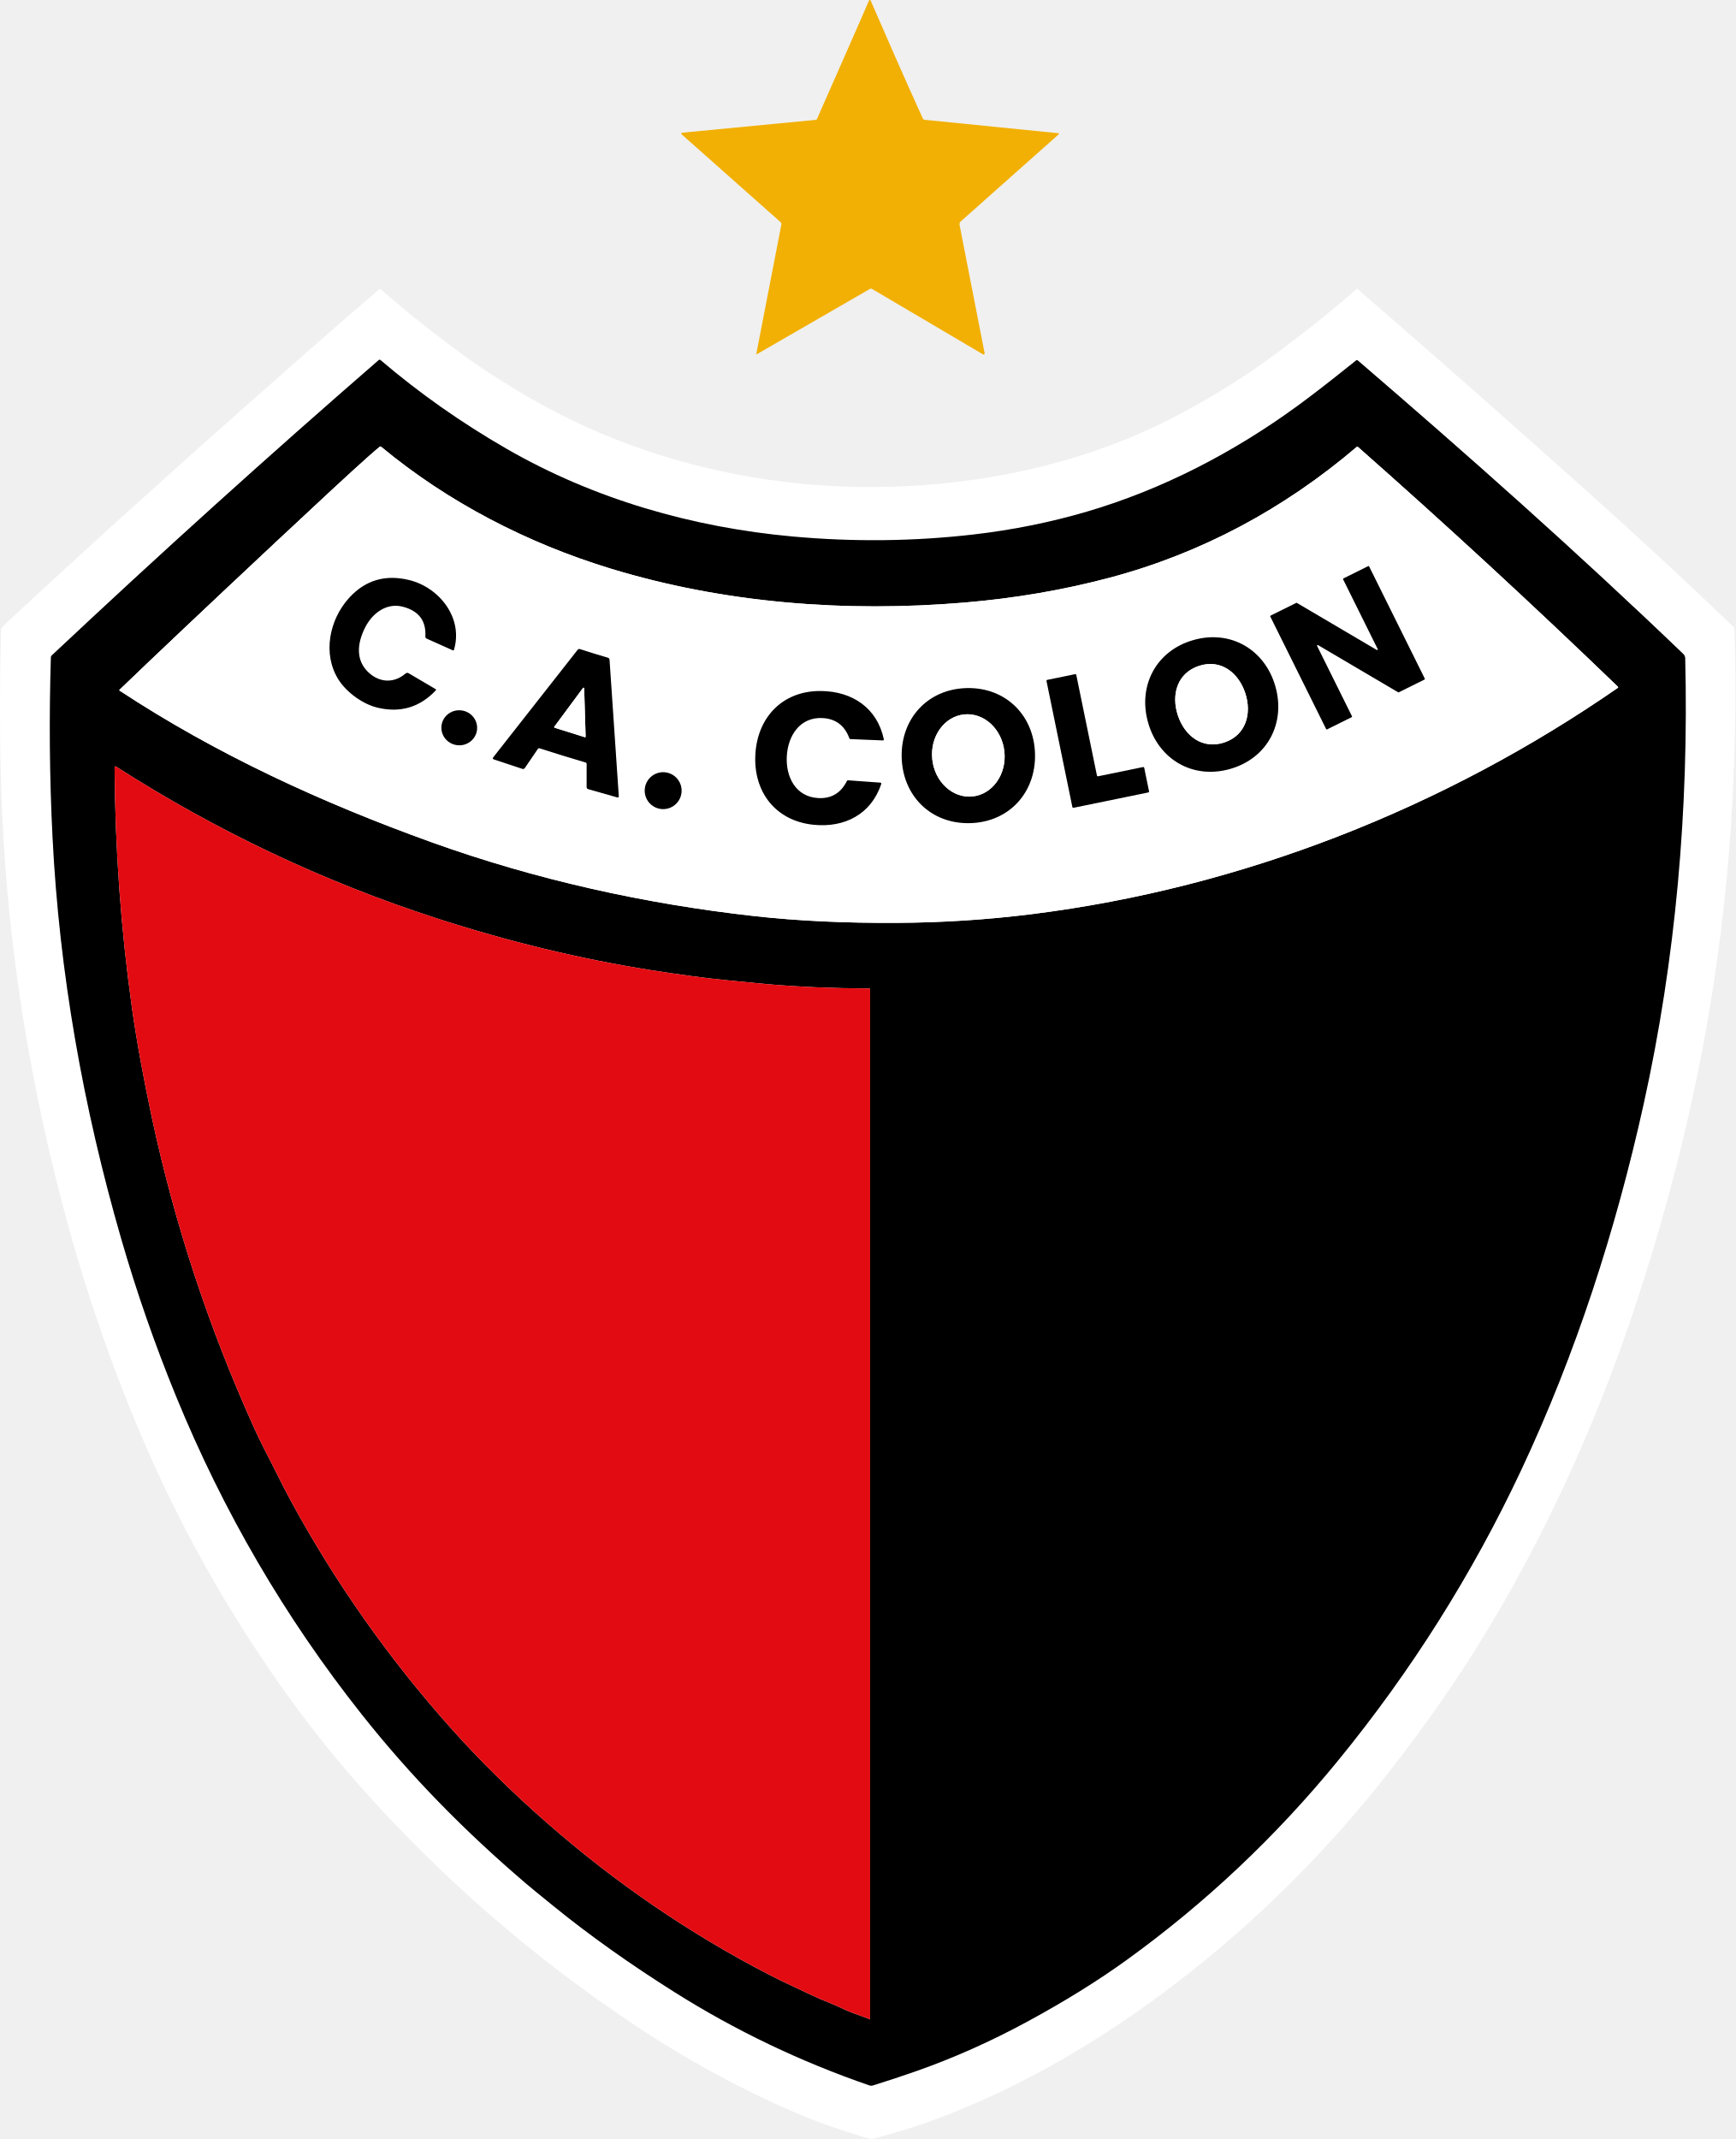
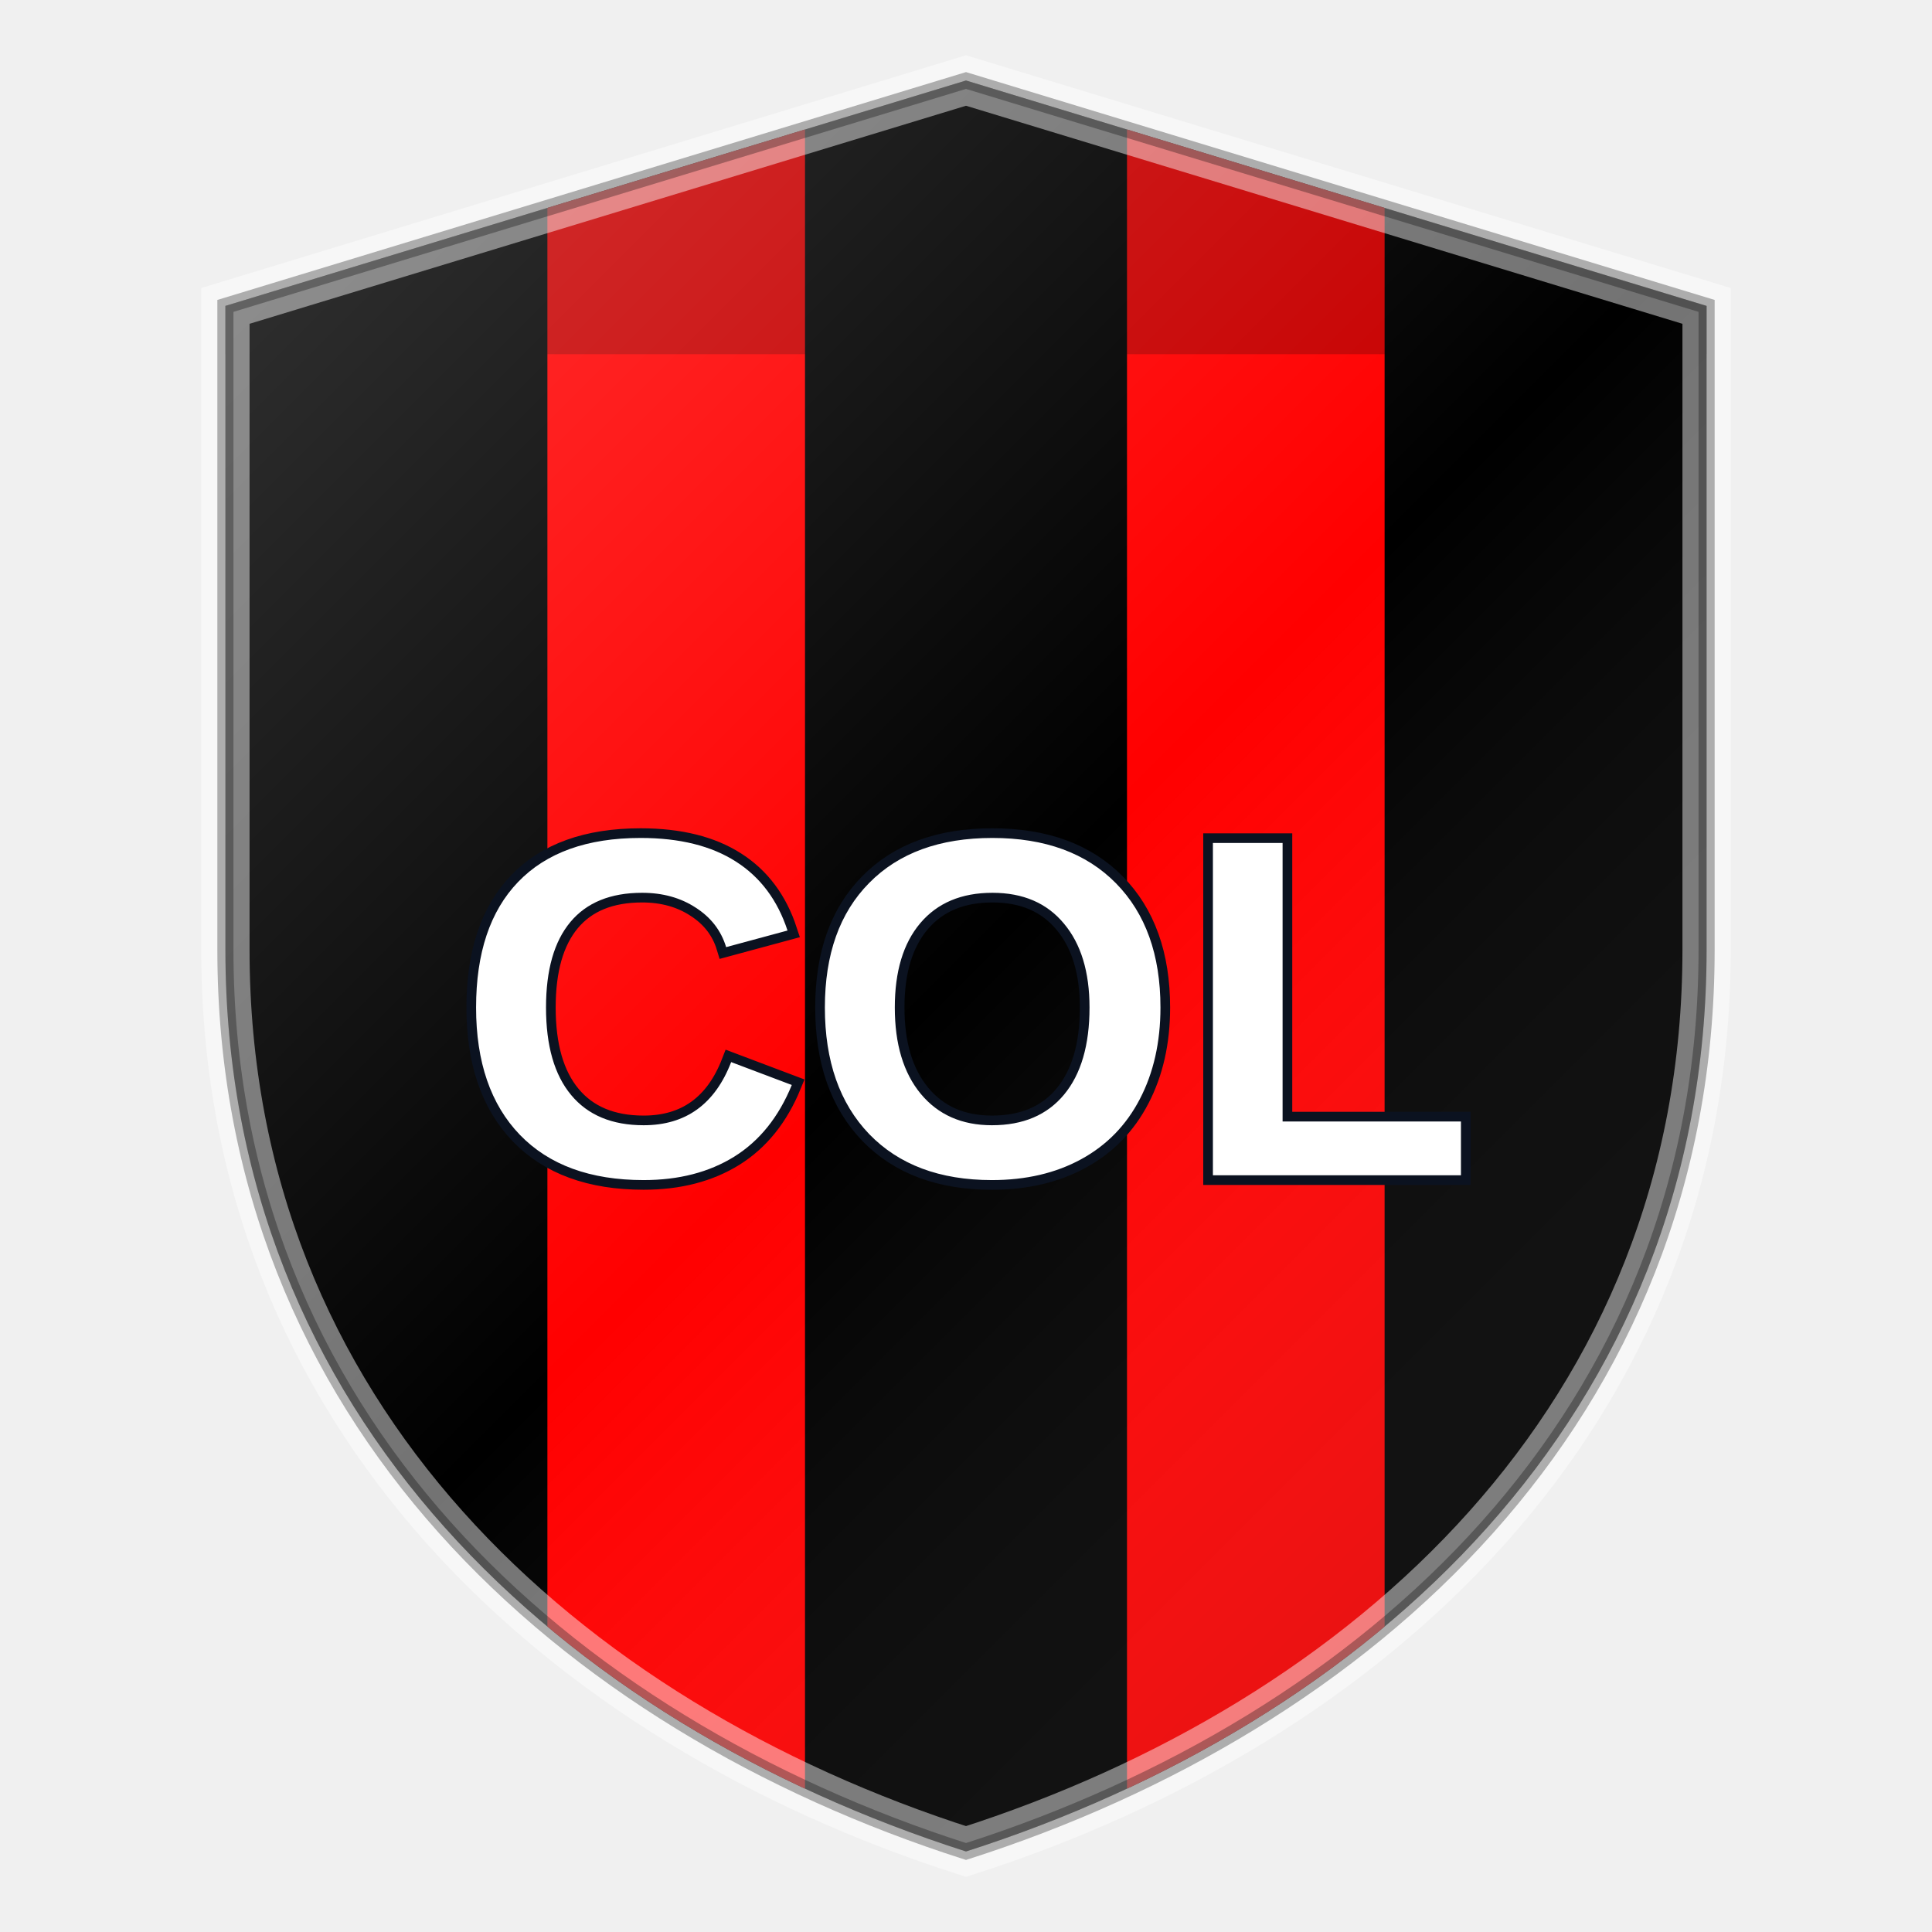
- <svg xmlns="http://www.w3.org/2000/svg" viewBox="172.49 50.63 906.8 1117.66">
-   <path fill="#f2b004" fill-rule="evenodd" d="M725.59 120.24a.293.293 69.335 0 1 .17.51l-51.27 45.58a1.924 1.911 63.727 0 0-.61 1.82l13.1 67.07a.552.55-80.196 0 1-.82.58l-58.03-34.2a1.1 1.1-43.698 0 0-1.1 0l-59.12 34.13a.162.161-9.524 0 1-.24-.17l13.09-67.55a1.479 1.463 26.488 0 0-.47-1.38l-51.63-45.8a.494.494 63.059 0 1 .28-.86l69.82-6.71a.754.74-80.291 0 0 .61-.44q12.49-28.26 22.42-50.92.47-1.07 4.72-10.89.15-.33.42-.37.35-.06.49.27 7.99 18.34 12.93 29.59 6.42 14.61 14.32 32.03a1.196 1.188-8.987 0 0 .97.7z" data-source="https://football-logos.cc" />
-   <path fill="#fff" fill-rule="evenodd" d="M370.78 201.7a.398.39 45.573 0 1 .5.01q22.78 19.75 47.06 37.17 8.45 6.06 24.29 15.71c75.2 45.81 166.72 60.15 253.07 44.34q48.12-8.82 88.67-29.56 27.71-14.18 51.65-31.61 23.29-16.95 45.3-36.05a.43.43-8.608 0 1 .56 0q58.76 50.8 122.48 107.94 37.95 34.03 74.22 68.82a.679.671-69.097 0 1 .22.5c2.28 77-3.35 153.76-18.71 229.95q-12.87 63.81-34.63 128.58c-19.92 59.31-46.8 117.9-79.21 170.53q-20.54 33.36-47.77 68.21-49.03 62.75-110.97 110.26c-38.8 29.77-81.57 55.07-126.95 71.8q-14.11 5.2-32.06 9.91a2.108 2.005 41.854 0 1-1 .03q-3-.64-12.84-3.83-14.76-4.78-25.53-9.42-44.06-18.99-84.47-45.86c-53.45-35.54-102.93-78.37-145.61-127q-17.87-20.37-33.04-41.13-51.51-70.49-84.61-151.92-15.84-38.98-28.21-80.27-5.86-19.56-11.81-43.64-22.98-93.04-27.53-184.67-2.22-44.83-.81-100.67a1.907 1.905 64.412 0 1 .38-1.08q1.08-1.39 3.21-3.37 61.2-56.86 125.55-113.69 41.5-36.64 48.66-42.84 17.1-14.78 19.94-17.15m510.26 37.28q-18.88 15.19-30.58 23.72c-33.34 24.31-70.49 43.65-109.99 55.25q-28.67 8.42-59.23 11.95-46.69 5.4-94.5 1.07c-52.42-4.75-103.85-19.52-149.45-45.78q-35.58-20.49-66-46.44a.695.694 44.323 0 0-.91.01q-86.37 74.95-170.86 154.34a1.421 1.42 69.203 0 0-.44.98q-1.47 47.55.84 93.68c3.55 71.23 16.03 141.46 35.96 210.36q12.02 41.54 28.54 81.94 37.02 90.5 96.85 166.07c25.96 32.8 54.01 61.29 86.12 88.73q2.88 2.46 14.84 12.16 27.88 22.59 62.71 44.54 47.79 30.12 101.92 48.76a2.637 2.635-43.932 0 0 1.63.03q11.51-3.57 23.01-7.61 28.97-10.18 57.75-25.76 29.23-15.83 51.98-32.26 61.69-44.56 110.39-104.12 57.36-70.16 95.71-151.77c28.68-61.04 49.47-125.66 63.98-191.21 16.82-75.95 23.68-154.49 21.73-233.05a3.173 3.142-68.976 0 0-.97-2.21C996.59 339.08 939.04 288.01 882.01 239a.766.759 45.949 0 0-.97-.02" />
-   <path fill-rule="evenodd" d="M882.01 239c57.03 49.01 114.58 100.08 170.06 153.36a3.173 3.142-68.976 0 1 .97 2.21c1.95 78.56-4.91 157.1-21.73 233.05-14.51 65.55-35.3 130.17-63.98 191.21q-38.35 81.61-95.71 151.77-48.7 59.56-110.39 104.12-22.75 16.43-51.98 32.26-28.78 15.58-57.75 25.76-11.5 4.04-23.01 7.61a2.637 2.635-43.932 0 1-1.63-.03q-54.13-18.64-101.92-48.76-34.83-21.95-62.71-44.54-11.96-9.7-14.84-12.16c-32.11-27.44-60.16-55.93-86.12-88.73q-59.83-75.57-96.85-166.07-16.52-40.4-28.54-81.94c-19.93-68.9-32.41-139.13-35.96-210.36q-2.31-46.13-.84-93.68a1.421 1.42 69.203 0 1 .44-.98q84.49-79.39 170.86-154.34a.695.694 44.323 0 1 .91-.01q30.42 25.95 66 46.44c45.6 26.26 97.03 41.03 149.45 45.78q47.81 4.33 94.5-1.07 30.56-3.53 59.23-11.95c39.5-11.6 76.65-30.94 109.99-55.25q11.7-8.53 30.58-23.72a.766.759 45.949 0 1 .97.02M234.92 411.45c50.5 33.23 105.72 58.64 163.09 79.27 54.34 19.54 111.2 32.14 168.24 38.54q34.06 3.82 75.25 3.58 35.39-.21 70.23-4.57c109.64-13.74 215.2-55.31 306.1-118.22a.39.389-40.269 0 0 .05-.6q-66.76-64.37-135.79-125.25a.582.573-44.552 0 0-.75 0c-37.84 32.24-81.03 55.54-129.08 68.3q-36.31 9.64-75.75 12.97c-62.34 5.27-125.9.3-184.99-17.75-43.47-13.27-84.8-34.56-119.86-63.64a.63.63-62.911 0 0-.8 0q-2.25 1.84-6.46 5.58-12.52 11.14-48.19 44.56-54.62 51.17-81.32 76.87a.232.231-49.922 0 0 .03.36m392.23 693.92V567.56a.43.43-45 0 0-.43-.43q-29.06-.15-53.59-2.29-4.62-.41-22.02-2.14c-10.67-1.07-24.18-2.91-38.27-5.14q-56.04-8.87-112.65-27.25-88.49-28.73-167.13-79.18a.459.454-73.805 0 0-.7.39q.37 63.88 9.07 125.74c2.61 18.51 6.52 39.2 10.42 57.42q17.8 83.18 53.07 161.3 3.19 7.05 5.43 11.35c4.93 9.44 9.4 18.89 14.36 27.99q34.75 63.76 83.05 117.93 22.93 25.72 50.85 50.14 53.5 46.8 115.45 78.9c8.73 4.52 15.09 7.24 23.19 11.14 4.88 2.36 10.6 4.31 15.4 6.67 4.34 2.14 9.04 3.53 14.12 5.53a.279.278-79.27 0 0 .38-.26" />
-   <path fill="#fff" fill-rule="evenodd" d="M234.92 411.45a.232.231-49.922 0 1-.03-.36q26.7-25.7 81.32-76.87 35.67-33.42 48.19-44.56 4.21-3.74 6.46-5.58a.63.63-3.898 0 1 .8 0c35.06 29.08 76.39 50.37 119.86 63.64 59.09 18.05 122.65 23.02 184.99 17.75q39.44-3.33 75.75-12.97c48.05-12.76 91.24-36.06 129.08-68.3a.582.573-44.552 0 1 .75 0q69.03 60.88 135.79 125.25a.39.389-40.269 0 1-.05.6c-90.9 62.91-196.46 104.48-306.1 118.22q-34.84 4.36-70.23 4.57-41.19.24-75.25-3.58c-57.04-6.4-113.9-19-168.24-38.54-57.37-20.63-112.59-46.04-163.09-79.27m643.846 13.916a.35.35 19.07 0 0 .158-.47l-18.231-36.751a.35.35-51.57 0 1 .491-.457l41.873 24.666a.35.35 45.481 0 0 .333.012l13.426-6.66a.35.35-25.791 0 0 .158-.47l-29.098-58.642a.35.35 54.882 0 0-.47-.158l-12.953 6.438a.35.35 10.876 0 0-.158.469l18.082 36.452a.35.35 49.972 0 1-.491.457l-41.733-24.586a.35.35 50.518 0 0-.333-.012l-13.416 6.65a.35.35 21.168 0 0-.158.47l29.188 58.813a.35.35 55.933 0 0 .469.158zM409.67 390.23c5.03-16.64-7.61-32.66-23.37-36.51q-18.63-4.55-31.25 9.16c-10.51 11.42-14.15 29.45-5.7 42.83 4.34 6.87 12.92 12.9 20.39 14.68q17.96 4.28 30.52-9.11a.339.338-53.813 0 0-.08-.52l-14.17-8.35a1.38 1.38 39.993 0 0-1.6.14c-6.69 5.75-14.88 4.52-20.46-1.69-5.96-6.63-4.34-15.49-.35-22.98 3.75-7.03 10.99-12.33 19.19-10.28q12.69 3.18 11.96 15.66a1.068 1.063 13.674 0 0 .63 1.03l13.78 6.17a.37.368 20.568 0 0 .51-.23m429.246 19.111c-5.422-19.164-23.222-29.819-42.795-24.282s-29.154 23.937-23.733 43.102c5.42 19.158 23.22 29.814 42.794 24.276 19.573-5.536 29.153-23.937 23.734-43.096m-372.498 36.064q5.929 1.827 12.041 3.627a.786.779 8.408 0 1 .561.748v12.12a1.116 1.105-82.055 0 0 .8 1.07l15.26 4.34a.586.579-83.715 0 0 .74-.6l-4.84-71.39a1.13 1.13-83.692 0 0-.81-1.011q-3.74-1.093-7.33-2.199t-7.297-2.308a1.13 1.13-62.056 0 0-1.238.38l-44.182 56.284a.586.579-62.033 0 0 .274.913l15.056 5.001a1.116 1.105-63.693 0 0 1.264-.434l6.822-10.018a.786.779 25.844 0 1 .884-.302q6.066 1.952 11.995 3.779m303.949 6.444a.53.53-23.197 0 0-.626-.412l-23.462 4.816a.53.53 22.905 0 1-.626-.412l-10.786-52.532a.53.53 71.574 0 0-.626-.413l-14.512 2.977a.53.53-2.471 0 0-.412.626l13.506 65.792a.53.53-39.884 0 0 .626.412l39.012-8.006a.53.53-4.831 0 0 .413-.626zm-126.737-5.594c.464 20.071 15.154 34.955 35.653 34.481s34.486-16.021 34.022-36.092c-.464-20.065-15.154-34.949-35.654-34.475-20.499.474-34.485 16.021-34.021 36.086m-76.443-1.456c-1.1 19.373 10.341 34.716 30.359 36.778 16.224 1.673 30.134-5.457 35.434-21.357a.487.486-78.952 0 0-.43-.64l-16.99-1.23a.499.494-74.471 0 0-.49.28q-4.75 9.56-15.028 9.006c-11.927-.649-17.044-11.21-16.436-21.905.607-10.694 6.886-20.608 18.81-19.903q10.274.613 13.912 10.649a.499.494 80.971 0 0 .455.334l17.02.701a.487.486 85.451 0 0 .5-.587c-3.467-16.398-16.48-25.057-32.789-25.231-20.123-.217-33.227 13.733-34.327 33.105M403.18 429.853a9.34 9.15-173.5 0 0 8.244 10.148 9.34 9.15-173.5 0 0 10.316-8.034 9.34 9.15-173.5 0 0-8.244-10.148 9.34 9.15-173.5 0 0-10.316 8.034m125.46 33.907a9.64 9.64 0 0 0-9.64-9.64 9.64 9.64 0 0 0-9.64 9.64 9.64 9.64 0 0 0 9.64 9.64 9.64 9.64 0 0 0 9.64-9.64" />
-   <path fill-rule="evenodd" d="m878.766 425.366-12.863 6.379a.35.35-81.156 0 1-.469-.158l-29.188-58.813a.35.35 19.126 0 1 .158-.47l13.416-6.65a.35.35 74.889 0 1 .333.012l41.733 24.586a.35.35-48.218 0 0 .491-.457l-18.082-36.452a.35.35 15.93 0 1 .158-.469l12.953-6.438a.35.35-81.031 0 1 .47.158l29.098 58.642a.35.35-42.825 0 1-.158.47l-13.426 6.66a.35.35 82.147 0 1-.333-.012l-41.873-24.666a.35.35 82.039 0 0-.491.457l18.231 36.751a.35.35 18.75 0 1-.158.47M409.67 390.23a.37.368 20.568 0 1-.51.23l-13.78-6.17a1.068 1.063 13.674 0 1-.63-1.03q.73-12.48-11.96-15.66c-8.2-2.05-15.44 3.25-19.19 10.28-3.99 7.49-5.61 16.35.35 22.98 5.58 6.21 13.77 7.44 20.46 1.69a1.38 1.38 39.993 0 1 1.6-.14l14.17 8.35a.339.338-53.813 0 1 .08.52q-12.56 13.39-30.52 9.11c-7.47-1.78-16.05-7.81-20.39-14.68-8.45-13.38-4.81-31.41 5.7-42.83q12.62-13.71 31.25-9.16c15.76 3.85 28.4 19.87 23.37 36.51M838.916 409.341c5.419 19.159-4.161 37.56-23.734 43.096-19.574 5.538-37.374-5.118-42.794-24.276-5.421-19.165 4.16-37.566 23.733-43.102 19.573-5.537 37.373 5.118 42.795 24.282m-39.966-10.766c-11.371 3.748-14.567 15.055-11.019 25.82s12.841 17.956 24.212 14.208 14.568-15.055 11.02-25.82-12.842-17.956-24.213-14.208M482.84 392.11q3.59 1.106 7.33 2.199a1.13 1.13-83.692 0 1 .81 1.011l4.84 71.39a.586.579-83.715 0 1-.74.6l-15.26-4.34a1.116 1.105-82.055 0 1-.8-1.07v-12.12a.786.779 8.408 0 0-.561-.748q-6.112-1.8-12.041-3.627t-11.995-3.779a.786.779 25.844 0 0-.884.302l-6.822 10.018a1.116 1.105-63.693 0 1-1.264.434l-15.056-5.001a.586.579-62.033 0 1-.274-.913l44.182-56.284a1.13 1.13-62.056 0 1 1.238-.38q3.707 1.202 7.297 2.308m-20.722 38.246a.34.34-39.934 0 0 .172.527l15.758 4.939a.34.34 9.345 0 0 .442-.335l-.759-25.192a.34.34 40.23 0 0-.613-.192z" />
-   <path fill="#fff" fill-rule="evenodd" d="M823.163 412.783c3.548 10.765.351 22.073-11.02 25.82-11.371 3.748-20.664-3.443-24.212-14.208s-.352-22.072 11.019-25.82 20.665 3.443 24.213 14.208" />
-   <path fill-rule="evenodd" d="m770.367 451.849 2.507 12.222a.53.53 23.937 0 1-.413.626l-39.012 8.006a.53.53 30.48 0 1-.626-.412l-13.506-65.792a.53.53 22.862 0 1 .412-.626l14.512-2.977a.53.53-67.771 0 1 .626.413l10.786 52.532a.53.53-34.343 0 0 .626.412l23.462-4.816a.53.53 16.533 0 1 .626.412" data-source="https://football-logos.cc" />
-   <path fill="#fff" fill-rule="evenodd" d="m462.118 430.356 15-20.253a.34.34-84.535 0 1 .613.192l.759 25.192a.34.34 44.684 0 1-.442.335l-15.758-4.939a.34.34 61.517 0 1-.172-.527" />
-   <path fill-rule="evenodd" d="M677.651 410.169c20.5-.474 35.19 14.41 35.654 34.475.464 20.071-13.523 35.618-34.022 36.092s-35.189-14.41-35.653-34.481c-.464-20.065 13.522-35.612 34.021-36.086m-1.368 13.761a21.54 18.95-95.8 0 0-16.676 23.345 21.54 18.95-95.8 0 0 21.03 19.515 21.54 18.95-95.8 0 0 16.676-23.345 21.54 18.95-95.8 0 0-21.03-19.515M583.606 445.731c-.608 10.695 4.509 21.256 16.436 21.905q10.278.554 15.028-9.006a.499.494-74.471 0 1 .49-.28l16.99 1.23a.487.486-78.952 0 1 .43.64c-5.3 15.9-19.21 23.03-35.434 21.357-20.018-2.062-31.459-17.405-30.359-36.778s14.204-33.322 34.327-33.105c16.309.174 29.322 8.833 32.789 25.231a.487.486 85.451 0 1-.5.587l-17.02-.701a.499.494 80.971 0 1-.455-.334q-3.638-10.036-13.912-10.649c-11.924-.705-18.203 9.209-18.81 19.903M403.18 429.853a9.34 9.15-173.5 0 1 10.316-8.034 9.34 9.15-173.5 0 1 8.244 10.148 9.34 9.15-173.5 0 1-10.316 8.034 9.34 9.15-173.5 0 1-8.244-10.148" />
-   <path fill="#fff" fill-rule="evenodd" d="M676.283 423.93a21.54 18.95-95.8 0 1 21.03 19.515 21.54 18.95-95.8 0 1-16.676 23.345 21.54 18.95-95.8 0 1-21.03-19.515 21.54 18.95-95.8 0 1 16.676-23.345" />
-   <path fill="#e30b12" fill-rule="evenodd" d="M627.15 1105.37a.279.278-79.27 0 1-.38.26c-5.08-2-9.78-3.39-14.12-5.53-4.8-2.36-10.52-4.31-15.4-6.67-8.1-3.9-14.46-6.62-23.19-11.14q-61.95-32.1-115.45-78.9-27.92-24.42-50.85-50.14-48.3-54.17-83.05-117.93c-4.96-9.1-9.43-18.55-14.36-27.99q-2.24-4.3-5.43-11.35-35.27-78.12-53.07-161.3c-3.9-18.22-7.81-38.91-10.42-57.42q-8.7-61.86-9.07-125.74a.459.454-73.805 0 1 .7-.39q78.64 50.45 167.13 79.18 56.61 18.38 112.65 27.25c14.09 2.23 27.6 4.07 38.27 5.14q17.4 1.73 22.02 2.14 24.53 2.14 53.59 2.29a.43.43-45 0 1 .43.43z" />
-   <path fill-rule="evenodd" d="M528.64 463.76a9.64 9.64 0 0 1-9.64 9.64 9.64 9.64 0 0 1-9.64-9.64 9.64 9.64 0 0 1 9.64-9.64 9.64 9.64 0 0 1 9.64 9.64" data-source="https://football-logos.cc" />
+ <svg xmlns="http://www.w3.org/2000/svg" viewBox="0 0 120 120" width="120" height="120" role="img" aria-label="Colón de Santa Fe">
+   <defs>
+     <linearGradient id="base" x1="0" y1="0" x2="0" y2="1">
+       <stop offset="0" stop-color="#000000" />
+       <stop offset="1" stop-color="#FF0000" />
+     </linearGradient>
+     <linearGradient id="luz" x1="0" y1="0" x2="1" y2="1">
+       <stop offset="0" stop-color="#ffffff" stop-opacity="0.25" />
+       <stop offset="0.5" stop-color="#ffffff" stop-opacity="0" />
+       <stop offset="1" stop-color="#000000" stop-opacity="0.28" />
+     </linearGradient>
+     <clipPath id="dentro">
+       <path d="M60 5 L106 19 V59 C106 88 85 107 60 115 C35 107 14 88 14 59 V19 Z" />
+     </clipPath>
+   </defs>
+   <path d="M60 5 L106 19 V59 C106 88 85 107 60 115 C35 107 14 88 14 59 V19 Z" fill="#000000" />
+   <g clip-path="url(#dentro)">
+     <rect x="34" y="0" width="16" height="120" fill="#FF0000" />
+     <rect x="70" y="0" width="16" height="120" fill="#FF0000" />
+   </g>
+   <g clip-path="url(#dentro)">
+     <rect x="0" y="0" width="120" height="22" fill="#000000" fill-opacity="0.22" />
+     <rect x="0" y="0" width="120" height="120" fill="url(#luz)" />
+   </g>
+   <path d="M60 5 L106 19 V59 C106 88 85 107 60 115 C35 107 14 88 14 59 V19 Z" fill="none" stroke="#ffffff" stroke-opacity="0.45" stroke-width="3" />
+   <path d="M60 5 L106 19 V59 C106 88 85 107 60 115 C35 107 14 88 14 59 V19 Z" fill="none" stroke="#000000" stroke-opacity="0.30" stroke-width="1" />
+   <text x="60" y="73" text-anchor="middle" font-family="Impact, 'Arial Black', Arial, sans-serif" font-size="30" font-weight="900" fill="#ffffff" stroke="#0b1220" stroke-width="1.2" paint-order="stroke">COL</text>
</svg>
